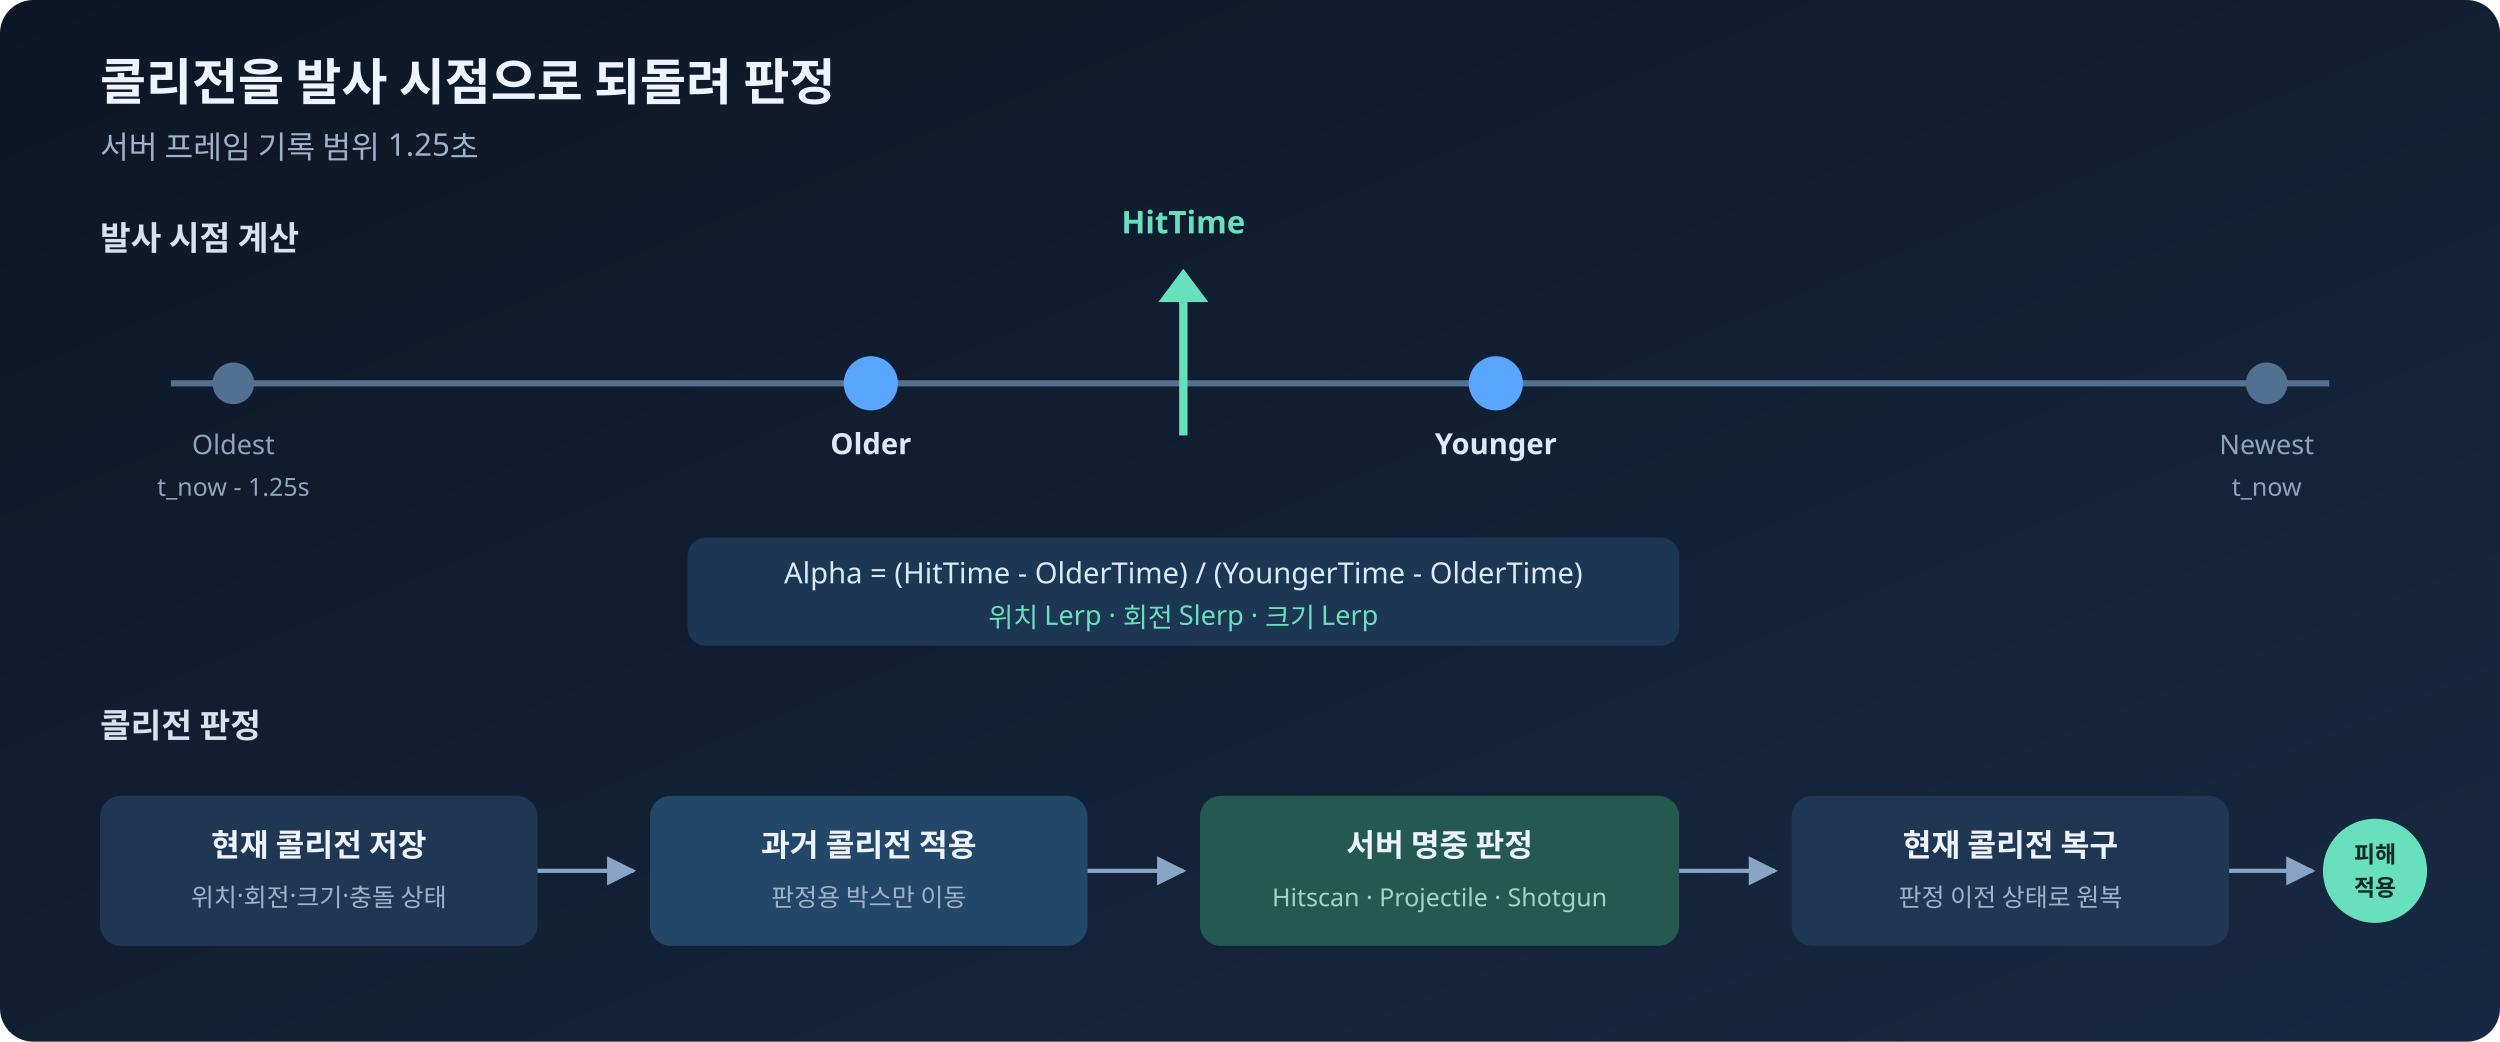
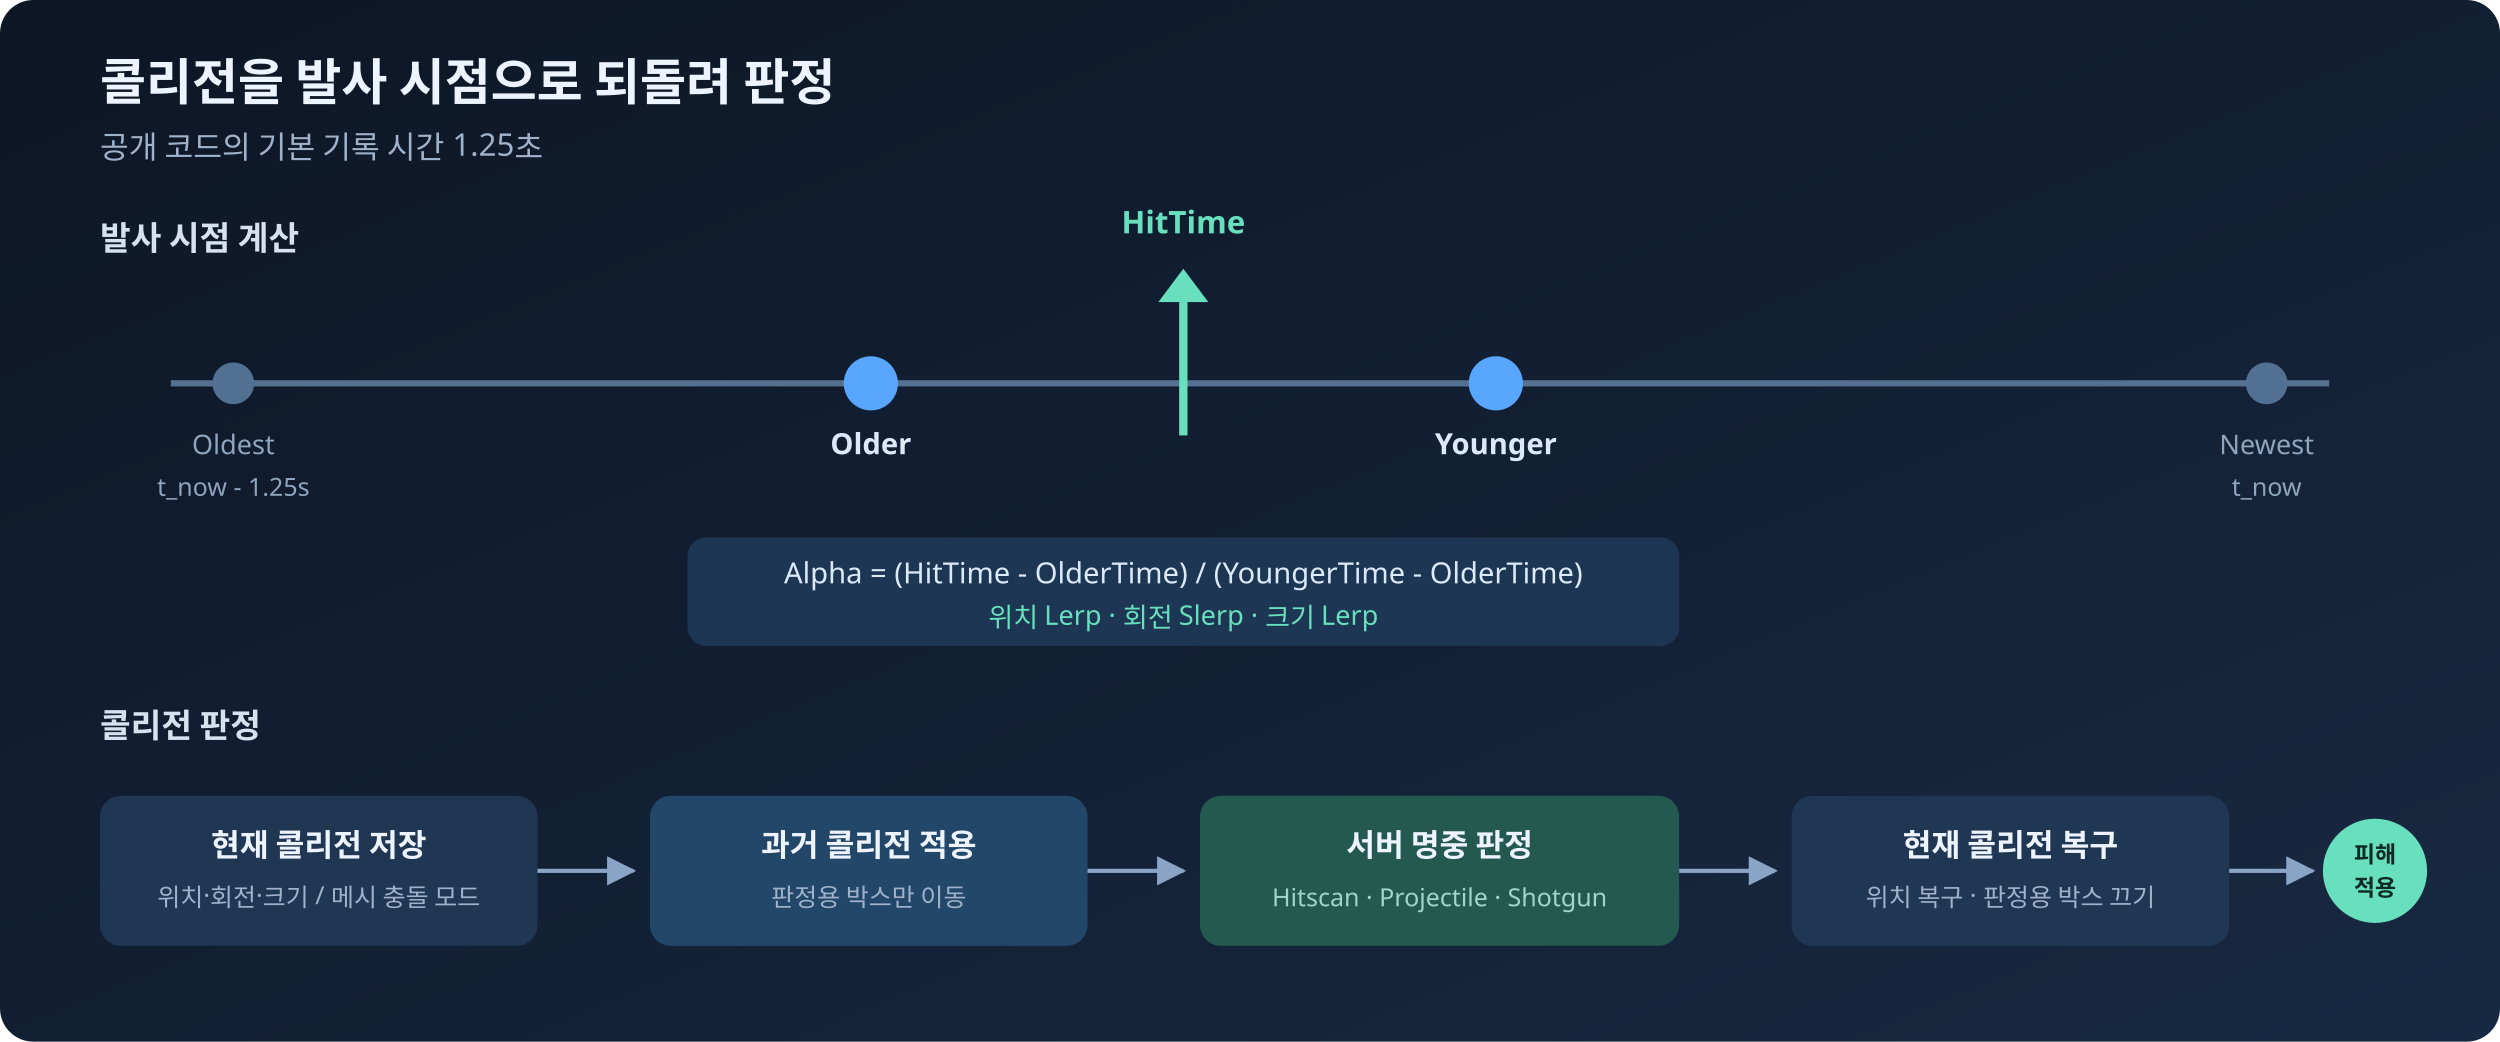
<svg xmlns="http://www.w3.org/2000/svg" width="1200" height="500" viewBox="0 0 1200 500" role="img" aria-labelledby="title desc">
  <defs>
    <linearGradient id="bg" x1="0" y1="0" x2="1" y2="1">
      <stop offset="0" stop-color="#0d1625" />
      <stop offset="1" stop-color="#172942" />
    </linearGradient>
    <marker id="arrow" viewBox="0 0 10 10" refX="9" refY="5" markerWidth="7" markerHeight="7" orient="auto">
      <path d="M0 0 L10 5 L0 10 Z" fill="#8aa4c5" />
    </marker>
  </defs>
  <rect width="1200" height="500" rx="16" fill="url(#bg)" />
  <g font-family="Pretendard, Apple SD Gothic Neo, Segoe UI, sans-serif">
    <text x="48" y="48" fill="#edf4ff" font-size="24" font-weight="700">콜리전을 발사 시점으로 되돌려 판정</text>
-     <text x="48" y="76" fill="#9fb2ca" font-size="15">서버 프레임 기록 범위 1.25초</text>
+     <text x="48" y="76" fill="#9fb2ca" font-size="15">공개 코드의 기본 기록 시간 1.25초</text>
    <text x="48" y="120" fill="#d7e2f1" font-size="16" font-weight="600">발사 시점 계산</text>
    <line x1="82" y1="184" x2="1118" y2="184" stroke="#56708f" stroke-width="3" />
    <circle cx="112" cy="184" r="10" fill="#527091" />
    <circle cx="418" cy="184" r="13" fill="#58a6ff" />
    <circle cx="718" cy="184" r="13" fill="#58a6ff" />
    <circle cx="1088" cy="184" r="10" fill="#527091" />
    <line x1="568" y1="145" x2="568" y2="209" stroke="#69e0bd" stroke-width="4" />
    <path d="M556 145 L568 129 L580 145 Z" fill="#69e0bd" />
    <g text-anchor="middle">
      <text x="112" y="218" fill="#8fa4bd" font-size="13">Oldest</text>
      <text x="112" y="238" fill="#8fa4bd" font-size="12">t_now - 1.25s</text>
      <text x="418" y="218" fill="#dce9f8" font-size="14" font-weight="600">Older</text>
      <text x="568" y="112" fill="#69e0bd" font-size="15" font-weight="700">HitTime</text>
      <text x="718" y="218" fill="#dce9f8" font-size="14" font-weight="600">Younger</text>
      <text x="1088" y="218" fill="#8fa4bd" font-size="13">Newest</text>
      <text x="1088" y="238" fill="#8fa4bd" font-size="12">t_now</text>
    </g>
    <rect x="330" y="258" width="476" height="52" rx="9" fill="#1d3653" />
    <text x="568" y="280" text-anchor="middle" fill="#dce9f8" font-size="14">Alpha = (HitTime - OlderTime) / (YoungerTime - OlderTime)</text>
    <text x="568" y="301" text-anchor="middle" fill="#69e0bd" font-size="13">위치 Lerp · 회전 Slerp · 크기 Lerp</text>
    <text x="48" y="354" fill="#d7e2f1" font-size="16" font-weight="600">콜리전 판정</text>
    <g text-anchor="middle">
      <rect x="48" y="382" width="210" height="72" rx="10" fill="#203754" />
      <text x="153" y="411" fill="#edf4ff" font-size="15" font-weight="600">현재 콜리전 저장</text>
-       <text x="153" y="435" fill="#9fb2ca" font-size="12">위치·회전·크기·충돌 상태</text>
+       <text x="153" y="435" fill="#9fb2ca" font-size="12">위치·회전·크기 / 메시 충돌 모드</text>
      <line x1="258" y1="418" x2="304" y2="418" stroke="#8aa4c5" stroke-width="2" marker-end="url(#arrow)" />
      <rect x="312" y="382" width="210" height="72" rx="10" fill="#234769" />
      <text x="417" y="411" fill="#edf4ff" font-size="15" font-weight="600">과거 콜리전 적용</text>
      <text x="417" y="435" fill="#9fb2ca" font-size="12">판정용 박스만 이동</text>
      <line x1="522" y1="418" x2="568" y2="418" stroke="#8aa4c5" stroke-width="2" marker-end="url(#arrow)" />
      <rect x="576" y="382" width="230" height="72" rx="10" fill="#23594f" />
      <text x="691" y="411" fill="#edf4ff" font-size="15" font-weight="600">서버 명중 판정</text>
      <text x="691" y="435" fill="#9fd6c7" font-size="12">Hitscan · Projectile · Shotgun</text>
      <line x1="806" y1="418" x2="852" y2="418" stroke="#8aa4c5" stroke-width="2" marker-end="url(#arrow)" />
      <rect x="860" y="382" width="210" height="72" rx="10" fill="#203754" />
      <text x="965" y="411" fill="#edf4ff" font-size="15" font-weight="600">현재 콜리전 복구</text>
-       <text x="965" y="435" fill="#9fb2ca" font-size="12">판정 이전 상태로 원복</text>
+       <text x="965" y="435" fill="#9fb2ca" font-size="12">위치 복구 · 판정용 박스 끄기</text>
      <line x1="1070" y1="418" x2="1110" y2="418" stroke="#8aa4c5" stroke-width="2" marker-end="url(#arrow)" />
      <circle cx="1140" cy="418" r="25" fill="#69e0bd" />
      <text x="1140" y="414" fill="#0d2b23" font-size="11" font-weight="700">피해</text>
      <text x="1140" y="430" fill="#0d2b23" font-size="11" font-weight="700">적용</text>
    </g>
  </g>
</svg>
